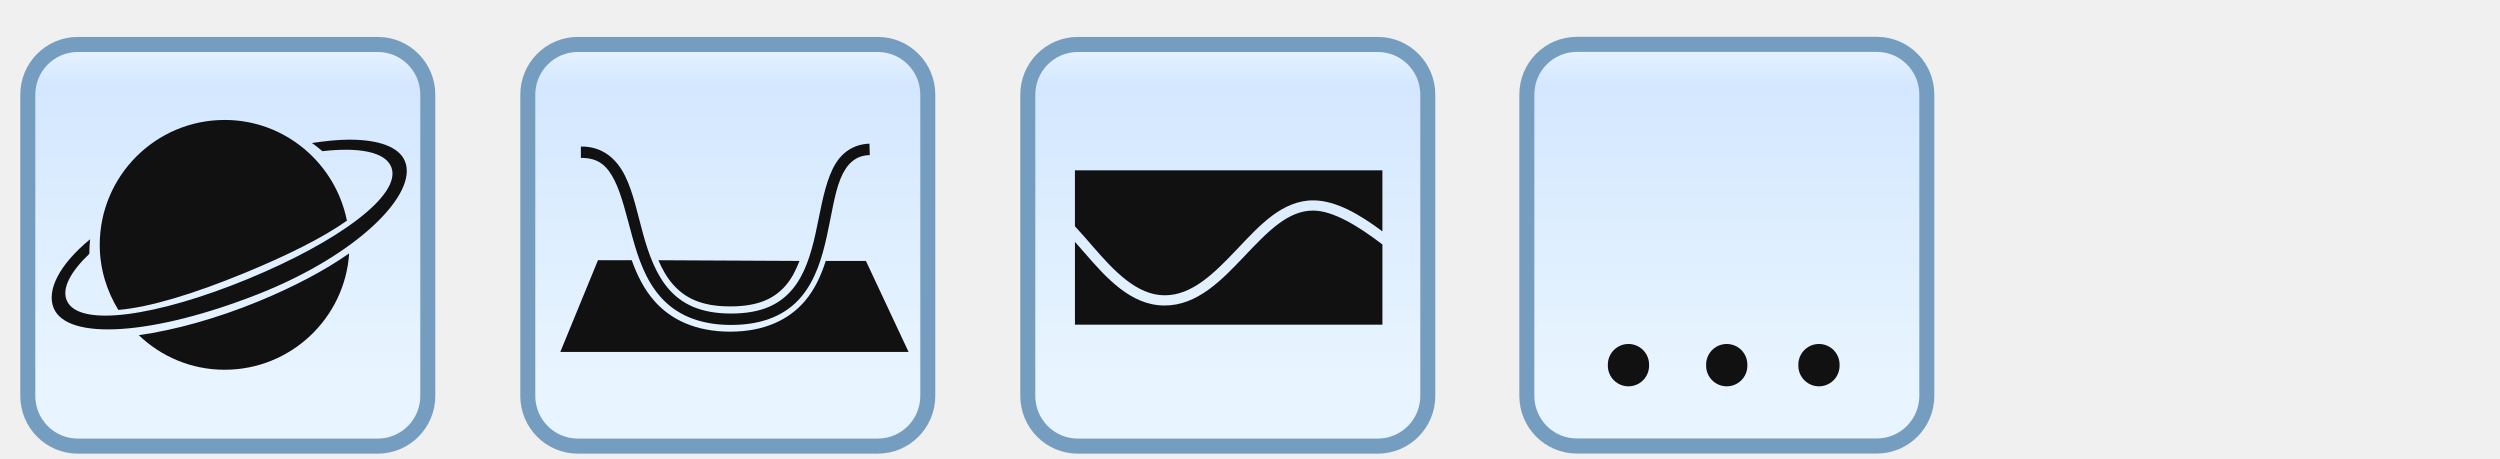
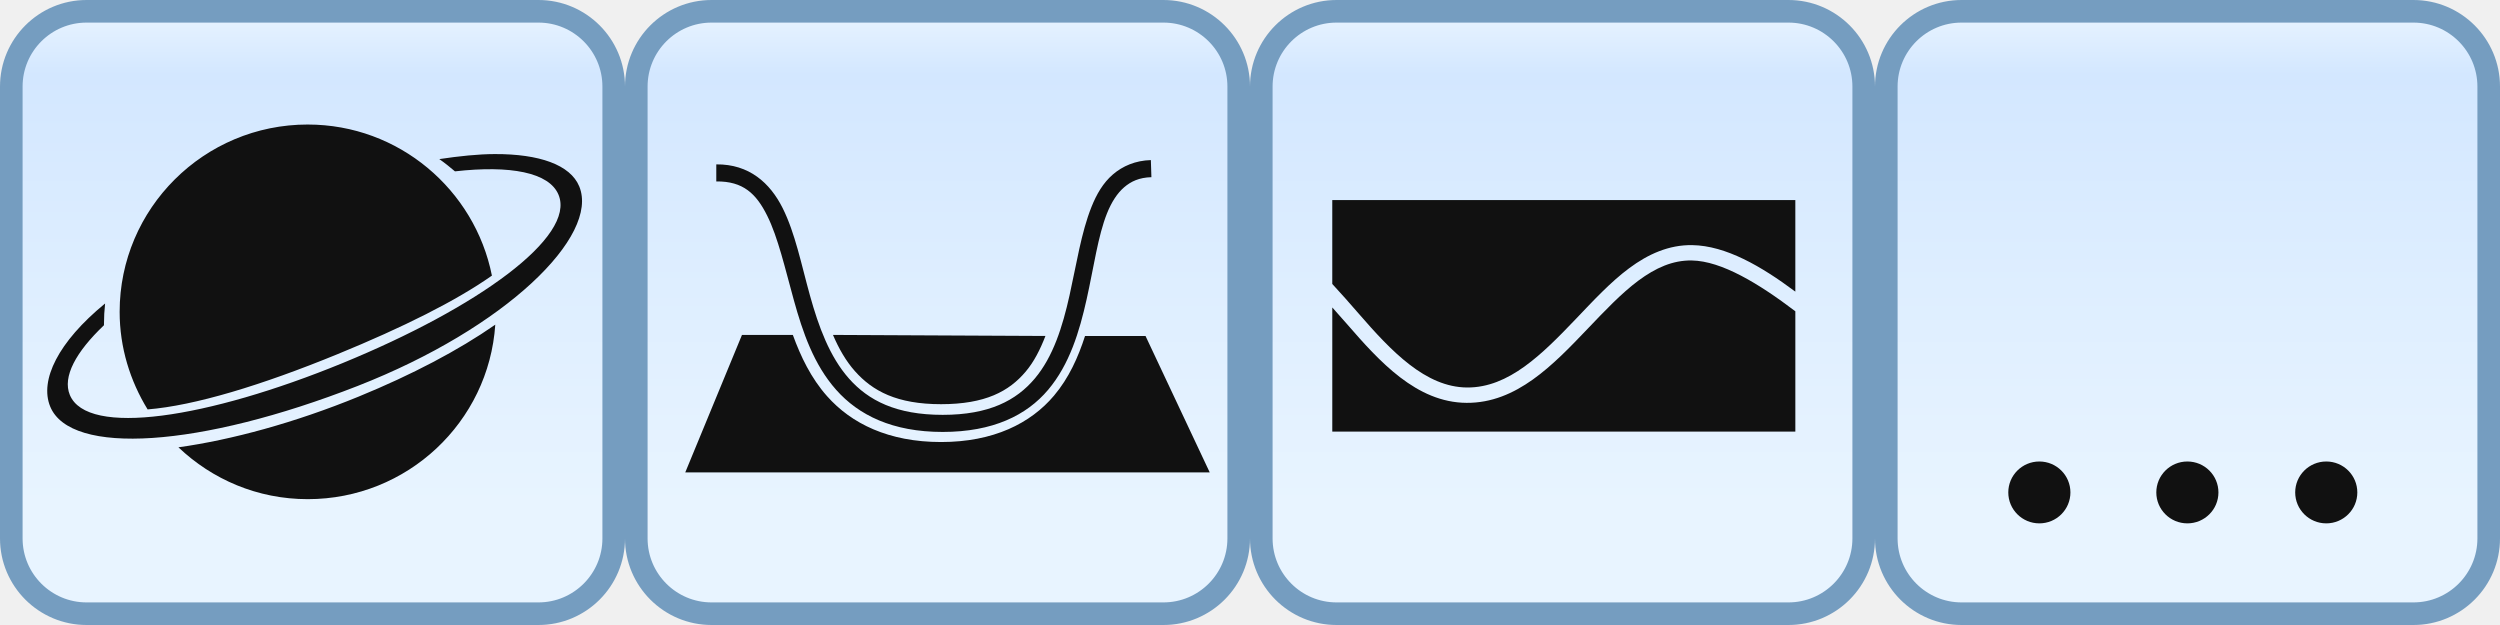
- <svg xmlns="http://www.w3.org/2000/svg" xmlns:xlink="http://www.w3.org/1999/xlink" class="cesium-lighter" height="31" width="169" version="1.1" viewBox="0 0 169 31">
-   <style type="text/css">
+ <svg xmlns="http://www.w3.org/2000/svg" xmlns:xlink="http://www.w3.org/1999/xlink" class="cesium-lighter" height="64" width="256" version="1.1" viewBox="0 0 256 64" id="svg2">
+   <style type="text/css" id="style6">
.cesium-sceneMode-rectButton {
    cursor: pointer;
    -moz-user-select: none;
    -webkit-user-select: none;
    user-select: none;
}
.cesium-sceneMode-rectButton .cesium-sceneMode-buttonGlow {
    fill: #fff;
    stroke: none;
    filter: url(#sceneMode_blurred);
    display: none;
}
.cesium-sceneMode-rectButton:hover .cesium-sceneMode-buttonGlow {
    display: block;
}
.cesium-sceneMode-rectButton .cesium-sceneMode-buttonPath {
    fill: #edffff;
}
.cesium-sceneMode-rectButton .cesium-sceneMode-buttonMain {
    fill: url(#sceneMode_buttonNormal);
    stroke: #444;
    stroke-width: 1.2;
}
.cesium-sceneMode-rectButton:hover .cesium-sceneMode-buttonMain {
    fill: url(#sceneMode_buttonHovered);
    stroke: #AEF;
}
.cesium-sceneMode-rectButton:active .cesium-sceneMode-buttonMain {
    fill: #ABD6FF;
}
.cesium-sceneMode-buttonDisabled {
    -moz-user-select: none;
    -webkit-user-select: none;
    user-select: none;
}
.cesium-sceneMode-buttonDisabled .cesium-sceneMode-buttonMain {
    fill: url(#sceneMode_buttonDisabled);
    stroke: #555;
}
.cesium-sceneMode-buttonDisabled .cesium-sceneMode-buttonPath {
    fill: #818181;
}
.cesium-sceneMode-buttonDisabled .cesium-sceneMode-buttonGlow {
    display: none;
}
.cesium-sceneMode-buttonToggled .cesium-sceneMode-buttonGlow {
    display: block;
    fill: #2E2;
}
.cesium-sceneMode-buttonToggled .cesium-sceneMode-buttonMain {
    stroke: #2E2;
}
.cesium-sceneMode-buttonToggled:hover .cesium-sceneMode-buttonGlow {
    fill: #fff;
}
.cesium-sceneMode-buttonToggled:hover .cesium-sceneMode-buttonMain {
    stroke: #2E2;
}
</style>
-   <g class="cesium-animation-rectButton" transform="matrix(0.845,0,0,0.8484848,103.2135,2.998611)">
-     <rect display="none" rx="2" ry="2" class="cesium-animation-buttonGlow" filter="url(#animation_blurred-7)" width="32" y="0" x="0" height="32" fill="#FFF" />
-     <rect stroke-width="1.2" rx="4" ry="4" class="cesium-animation-buttonMain" width="32" stroke="#759dc0" y="0" x="0" height="32" fill="url(#linearGradient3211-0)" />
-     <use xlink:href="#animation_pathPlay" width="169" y="0" x="0" height="112" class="cesium-animation-buttonPath" fill="#111111" />
+   <g class="cesium-animation-rectButton" transform="matrix(1.927714,0,0,1.927709,193.1566,1.156628)" id="g8">
+     <rect display="none" rx="2" ry="2" class="cesium-animation-buttonGlow" width="32" y="0" x="0" height="32" id="rect10" style="fill:#ffffff;display:none;filter:url(#animation_blurred-7)" />
+     <rect rx="4" ry="4" class="cesium-animation-buttonMain" width="32" y="0" x="0" height="32" id="rect12" style="fill:url(#linearGradient3211-0);stroke:#759dc0;stroke-width:1.2" />
+     <use xlink:href="#animation_pathPlay" width="169" y="0" x="0" height="112" class="cesium-animation-buttonPath" id="use14" style="fill:#111111" />
  </g>
-   <g class="cesium-animation-rectButton" transform="matrix(0.845,0,0,0.8484848,69.47895,3.005672)">
-     <rect display="none" rx="2" ry="2" class="cesium-animation-buttonGlow" filter="url(#animation_blurred)" width="32" y="0" x="0" height="32" fill="#FFF" />
-     <rect stroke-width="1.2" rx="4" ry="4" class="cesium-animation-buttonMain" width="32" stroke="#759dc0" y="0" x="0" height="32" fill="url(#linearGradient3211)" />
-     <use xlink:href="#animation_pathPlay" width="169" y="0" x="0" height="112" class="cesium-animation-buttonPath" fill="#111111" />
+   <g class="cesium-animation-rectButton" transform="matrix(1.927728,0,0,1.927697,129.1564,1.156776)" id="g18">
+     <rect display="none" rx="2" ry="2" class="cesium-animation-buttonGlow" width="32" y="0" x="0" height="32" id="rect20" style="fill:#ffffff;display:none;filter:url(#animation_blurred)" />
+     <rect rx="4" ry="4" class="cesium-animation-buttonMain" width="32" y="0" x="0" height="32" id="rect22" style="fill:url(#linearGradient3211);stroke:#759dc0;stroke-width:1.2" />
+     <use xlink:href="#animation_pathPlay" width="169" y="0" x="0" height="112" class="cesium-animation-buttonPath" id="use24" style="fill:#111111" />
  </g>
-   <g class="cesium-animation-rectButton" transform="matrix(0.845,0,0,0.8484848,35.67895,3.005672)">
-     <rect display="none" rx="2" ry="2" class="cesium-animation-buttonGlow" filter="url(#animation_blurred)" width="32" y="0" x="0" height="32" fill="#FFF" />
-     <rect stroke-width="1.2" rx="4" ry="4" class="cesium-animation-buttonMain" width="32" stroke="#759dc0" y="0" x="0" height="32" fill="url(#linearGradient3211)" />
-     <use xlink:href="#animation_pathPause" width="169" y="0" x="0" height="112" class="cesium-animation-buttonPath" fill="#111111" />
+   <g class="cesium-animation-rectButton" transform="matrix(1.927725,0,0,1.927699,65.15639,1.156773)" id="g28">
+     <rect display="none" rx="2" ry="2" class="cesium-animation-buttonGlow" width="32" y="0" x="0" height="32" id="rect30" style="fill:#ffffff;display:none;filter:url(#animation_blurred)" />
+     <rect rx="4" ry="4" class="cesium-animation-buttonMain" width="32" y="0" x="0" height="32" id="rect32" style="fill:url(#linearGradient3098);stroke:#759dc0;stroke-width:1.2" />
+     <use xlink:href="#animation_pathPause" width="169" y="0" x="0" height="112" class="cesium-animation-buttonPath" id="use34" style="fill:#111111" />
  </g>
-   <g class="cesium-animation-rectButton" transform="matrix(0.845,0,0,0.8484848,1.878947,3.005672)">
-     <rect display="none" rx="2" ry="2" class="cesium-animation-buttonGlow" filter="url(#animation_blurred)" width="32" y="0" x="0" height="32" fill="#FFF" />
-     <rect stroke-width="1.2" rx="4" ry="4" class="cesium-animation-buttonMain" width="32" stroke="#759dc0" y="0" x="0" height="32" fill="url(#linearGradient3211)" />
-     <use xlink:href="#animation_pathPlayReverse" width="169" y="0" x="0" height="112" class="cesium-animation-buttonPath" fill="#111111" />
+   <g class="cesium-animation-rectButton" transform="matrix(1.927725,0,0,1.927699,1.15661,1.156773)" id="g38">
+     <rect display="none" rx="2" ry="2" class="cesium-animation-buttonGlow" width="32" y="0" x="0" height="32" id="rect40" style="fill:#ffffff;display:none;filter:url(#animation_blurred)" />
+     <rect rx="4" ry="4" class="cesium-animation-buttonMain" width="32" y="0" x="0" height="32" id="rect42" style="fill:url(#linearGradient3096);stroke:#759dc0;stroke-width:1.2" />
+     <use xlink:href="#animation_pathPlayReverse" width="169" y="0" x="0" height="112" class="cesium-animation-buttonPath" id="use44" style="fill:#111111" />
  </g>
-   <rect transform="matrix(0.845,0,0,0.8484848,37.18,3)" display="none" rx="2" ry="2" height="32" filter="url(#sceneMode_blurred)" width="32" y="0" x="0" class="cesium-sceneMode-buttonGlow" fill="#FFF" />
-   <rect transform="matrix(0.845,0,0,0.8484848,104.78,3)" display="none" rx="2" ry="2" height="32" filter="url(#sceneMode_blurred)" width="32" y="0" x="0" class="cesium-sceneMode-buttonGlow" fill="#FFF" />
-   <rect transform="matrix(0.845,0,0,0.8484848,70.98,3)" display="none" rx="2" ry="2" height="32" filter="url(#sceneMode_blurred)" width="32" y="0" x="0" class="cesium-sceneMode-buttonGlow" fill="#FFF" />
-   <defs>
+   <rect transform="matrix(0.845,0,0,0.8484848,37.18,36)" display="none" rx="2" ry="2" height="32" width="32" y="0" x="0" class="cesium-sceneMode-buttonGlow" id="rect48" style="fill:#ffffff;display:none;filter:url(#sceneMode_blurred)" />
+   <rect transform="matrix(0.845,0,0,0.8484848,104.78,36)" display="none" rx="2" ry="2" height="32" width="32" y="0" x="0" class="cesium-sceneMode-buttonGlow" id="rect50" style="fill:#ffffff;display:none;filter:url(#sceneMode_blurred)" />
+   <rect transform="matrix(0.845,0,0,0.8484848,70.98,36)" display="none" rx="2" ry="2" height="32" width="32" y="0" x="0" class="cesium-sceneMode-buttonGlow" id="rect52" style="fill:#ffffff;display:none;filter:url(#sceneMode_blurred)" />
+   <defs id="defs54">
    <linearGradient id="sceneMode_buttonNormal" x2="0.5" x1="0.5" y2="1">
-       <stop stop-color="#747577" offset="0" />
-       <stop stop-color="#394452" offset="0.12" />
-       <stop stop-color="#2D3237" offset="0.46" />
-       <stop stop-color="#353535" offset="0.81" />
+       <stop stop-color="#747577" offset="0" id="stop57" />
+       <stop stop-color="#394452" offset="0.12" id="stop59" />
+       <stop stop-color="#2D3237" offset="0.46" id="stop61" />
+       <stop stop-color="#353535" offset="0.81" id="stop63" />
    </linearGradient>
    <linearGradient id="sceneMode_buttonHovered" x2="0.5" x1="0.5" y2="1">
-       <stop stop-color="#89B4CF" offset="0" />
-       <stop stop-color="#5494C1" offset="0.12" />
-       <stop stop-color="#4C8EB8" offset="0.46" />
-       <stop stop-color="#5492B7" offset="0.81" />
+       <stop stop-color="#89B4CF" offset="0" id="stop66" />
+       <stop stop-color="#5494C1" offset="0.12" id="stop68" />
+       <stop stop-color="#4C8EB8" offset="0.46" id="stop70" />
+       <stop stop-color="#5492B7" offset="0.81" id="stop72" />
    </linearGradient>
    <linearGradient id="sceneMode_buttonDisabled" x2="0.5" x1="0.5" y2="1">
-       <stop stop-color="#696969" offset="0" />
-       <stop stop-color="#333" offset="0.75" />
+       <stop stop-color="#696969" offset="0" id="stop75" />
+       <stop stop-color="#333" offset="0.75" id="stop77" />
    </linearGradient>
    <filter id="sceneMode_blurred" height="2" width="2" y="-0.5" x="-0.5" color-interpolation-filters="sRGB">
-       <feGaussianBlur stdDeviation="4" in="SourceGraphic" />
+       <feGaussianBlur stdDeviation="4" in="SourceGraphic" id="feGaussianBlur80" />
    </filter>
    <filter id="animation_blurred" height="2" width="2" y="-0.5" x="-0.5" color-interpolation-filters="sRGB">
-       <feGaussianBlur stdDeviation="4" in="SourceGraphic" />
+       <feGaussianBlur stdDeviation="4" in="SourceGraphic" id="feGaussianBlur83" />
    </filter>
    <linearGradient id="linearGradient3211" y2="32.6" xlink:href="#animation_buttonNormal" gradientUnits="userSpaceOnUse" x2="16" y1="-0.6" x1="16" />
    <linearGradient id="animation_buttonNormal" x2="0.5" x1="0.5" y2="1">
-       <stop stop-color="#ECF6FF" offset="0" />
-       <stop stop-color="#D3E7FF" offset="0.12" />
-       <stop stop-color="#DEEEFF" offset="0.46" />
-       <stop stop-color="#E8F4FF" offset="0.81" />
+       <stop stop-color="#ECF6FF" offset="0" id="stop87" />
+       <stop stop-color="#D3E7FF" offset="0.12" id="stop89" />
+       <stop stop-color="#DEEEFF" offset="0.46" id="stop91" />
+       <stop stop-color="#E8F4FF" offset="0.81" id="stop93" />
    </linearGradient>
    <filter id="animation_blurred-7" height="2" width="2" y="-0.5" x="-0.5" color-interpolation-filters="sRGB">
-       <feGaussianBlur stdDeviation="4" in="SourceGraphic" />
+       <feGaussianBlur stdDeviation="4" in="SourceGraphic" id="feGaussianBlur96" />
    </filter>
    <linearGradient id="linearGradient3211-0" y2="32.6" gradientUnits="userSpaceOnUse" x2="16" y1="-0.6" x1="16">
-       <stop stop-color="#ECF6FF" offset="0" />
-       <stop stop-color="#D3E7FF" offset="0.12" />
-       <stop stop-color="#DEEEFF" offset="0.46" />
-       <stop stop-color="#E8F4FF" offset="0.81" />
+       <stop stop-color="#ECF6FF" offset="0" id="stop99" />
+       <stop stop-color="#D3E7FF" offset="0.12" id="stop101" />
+       <stop stop-color="#DEEEFF" offset="0.46" id="stop103" />
+       <stop stop-color="#E8F4FF" offset="0.81" id="stop105" />
    </linearGradient>
+     <linearGradient xlink:href="#animation_buttonNormal" id="linearGradient3096" gradientUnits="userSpaceOnUse" x1="16" y1="-0.6" x2="16" y2="32.6" />
+     <linearGradient xlink:href="#animation_buttonNormal" id="linearGradient3098" gradientUnits="userSpaceOnUse" x1="16" y1="-0.6" x2="16" y2="32.6" />
  </defs>
-   <path d="m15.185,8.109c-4.659,0-8.443,3.784-8.443,8.443,0,1.611,0.473,3.117,1.256,4.397,2.096-0.169,5.094-1.079,8.518-2.488,2.946-1.212,5.33-2.408,6.935-3.543-0.768-3.868-4.174-6.81-8.267-6.81zm8.393,1.332c-0.747,0.002-1.593,0.092-2.488,0.226,0.243,0.171,0.478,0.361,0.704,0.553,2.472-0.282,4.232,0.043,4.649,1.055,0.782,1.902-3.638,5.095-9.699,7.589s-11.455,3.334-12.237,1.432c-0.335-0.815,0.268-1.932,1.533-3.141-0-0.017,0-0.034,0-0.05,0-0.317,0.018-0.621,0.05-0.93-2.109,1.733-2.95,3.465-2.462,4.649,0.917,2.228,6.725,1.845,13.795-0.93,6.669-2.618,10.867-6.767,9.951-8.996-0.401-0.975-1.792-1.464-3.794-1.457zm0.025,7.689c-1.648,1.153-3.744,2.26-6.131,3.241-2.859,1.176-5.708,1.952-8.091,2.287,1.514,1.445,3.546,2.337,5.804,2.337,4.467,0,8.125-3.472,8.418-7.865z" fill="#111" />
-   <path fill-rule="nonzero" d="m72.665,11.514,0,3.781c0.397,0.429,0.789,0.877,1.188,1.34,1.46,1.69,2.997,3.315,4.861,3.327,1.874,0.013,3.369-1.497,4.905-3.111,0.768-0.807,1.535-1.641,2.377-2.269,0.841-0.627,1.778-1.056,2.83-1.037,1.507,0.026,3.088,0.946,4.624,2.096v-4.127h-20.785zm16.14,2.722c-0.855-0.015-1.628,0.333-2.398,0.907-0.77,0.574-1.521,1.373-2.29,2.182-1.539,1.618-3.184,3.343-5.423,3.327-2.248-0.015-3.909-1.862-5.38-3.565-0.22-0.255-0.436-0.49-0.648-0.735v5.596h20.785v-5.423c-1.649-1.257-3.314-2.267-4.645-2.29z" fill="#111" />
-   <path fill-rule="nonzero" d="m58.776,9.712c-0.694,0.02-1.266,0.269-1.706,0.649-0.439,0.38-0.731,0.889-0.961,1.465-0.459,1.153-0.673,2.581-0.985,3.988s-0.734,2.764-1.562,3.748c-0.827,0.983-2.044,1.633-4.132,1.633-2.087,0-3.332-0.647-4.204-1.633-0.872-0.987-1.367-2.349-1.754-3.748-0.387-1.397-0.663-2.81-1.225-3.938s-1.501-1.987-2.979-1.97v0.769c1.208-0.014,1.793,0.554,2.282,1.537,0.49,0.983,0.805,2.387,1.201,3.82,0.396,1.432,0.89,2.895,1.898,4.036s2.525,1.898,4.78,1.898c2.255-0,3.767-0.75,4.732-1.898,0.966-1.148,1.409-2.638,1.73-4.084,0.321-1.446,0.51-2.855,0.913-3.868,0.202-0.506,0.459-0.909,0.769-1.177s0.679-0.441,1.225-0.456l-0.024-0.769zm-18.353,7.879-2.546,6.198,23.542,0-2.883-6.15-2.715,0c-0.306,0.951-0.721,1.891-1.393,2.691-1.049,1.246-2.713,2.09-5.069,2.09-2.356,0-4.028-0.833-5.117-2.066-0.726-0.821-1.182-1.785-1.537-2.763h-2.282zm4.084,0c0.266,0.624,0.579,1.175,0.985,1.633,0.791,0.895,1.881,1.49,3.868,1.489,1.987-0,3.051-0.581,3.796-1.465,0.376-0.447,0.652-0.996,0.889-1.609l-9.537-0.048z" fill="#111" />
-   <path d="m111.15,24.684a1.395,1.395,0,1,1,-2.789,0,1.395,1.395,0,1,1,2.789,0z" fill-rule="nonzero" transform="translate(0.3281061,0)" fill="#111" />
-   <path d="m111.15,24.684a1.395,1.395,0,1,1,-2.789,0,1.395,1.395,0,1,1,2.789,0z" fill-rule="nonzero" transform="translate(6.972253,4.3003619e-7)" fill="#111" />
-   <path d="m111.15,24.684a1.395,1.395,0,1,1,-2.789,0,1.395,1.395,0,1,1,2.789,0z" fill-rule="nonzero" transform="translate(13.20627,4.2401689e-7)" fill="#111" />
+   <path d="m 31.512,12.751 c -10.628,0 -19.261,8.598 -19.261,19.182 0,3.661 1.078,7.081 2.866,9.991 4.781,-0.385 11.622,-2.452 19.433,-5.652 6.72,-2.753 12.16,-5.47 15.822,-8.049 -1.751,-8.788 -9.521,-15.471 -18.86,-15.471 z m 19.147,3.026 c -1.704,0.005 -3.635,0.209 -5.675,0.514 0.555,0.388 1.091,0.82 1.605,1.256 5.64,-0.64 9.656,0.099 10.605,2.398 1.785,4.32 -8.3,11.576 -22.127,17.241 C 21.239,42.85 8.934,44.76 7.15,40.439 6.385,38.588 7.761,36.05 10.647,33.303 c -2.19e-4,-0.038 0,-0.076 0,-0.114 0,-0.72 0.041,-1.411 0.115,-2.112 C 5.95,35.015 4.032,38.948 5.143,41.638 7.235,46.701 20.484,45.831 36.614,39.526 51.829,33.579 61.406,24.151 59.315,19.088 58.4,16.873 55.228,15.763 50.659,15.777 z m 0.057,17.469 c -3.759,2.619 -8.541,5.133 -13.987,7.364 -6.522,2.672 -13.021,4.435 -18.458,5.195 3.454,3.282 8.091,5.309 13.242,5.309 10.191,0 18.536,-7.888 19.204,-17.869 z" id="path107" style="fill:#111111" />
+   <path d="m 136.425,20.487 0,8.59 c 0.905,0.975 1.8,1.993 2.711,3.043 3.33,3.839 6.836,7.531 11.09,7.56 4.274,0.029 7.686,-3.401 11.189,-7.069 1.752,-1.834 3.503,-3.729 5.422,-5.154 1.919,-1.425 4.055,-2.398 6.457,-2.356 3.438,0.06 7.045,2.149 10.548,4.762 v -9.376 h -47.418 z m 36.821,6.185 c -1.951,-0.034 -3.714,0.757 -5.471,2.062 -1.757,1.305 -3.469,3.12 -5.225,4.958 -3.511,3.676 -7.263,7.594 -12.372,7.56 -5.129,-0.035 -8.917,-4.23 -12.273,-8.099 -0.502,-0.578 -0.995,-1.114 -1.479,-1.669 V 44.197 H 183.843 V 31.876 c -3.761,-2.856 -7.56,-5.15 -10.597,-5.203 z" id="path109" style="fill:#111111;fill-rule:nonzero" />
+   <path d="m 117.848,16.393 c -1.583,0.045 -2.889,0.611 -3.891,1.474 -1.002,0.862 -1.669,2.019 -2.192,3.329 -1.047,2.62 -1.535,5.864 -2.247,9.06 -0.712,3.196 -1.675,6.281 -3.562,8.514 -1.887,2.234 -4.663,3.711 -9.426,3.711 -4.762,6.38e-4 -7.601,-1.47 -9.59,-3.711 -1.989,-2.242 -3.118,-5.336 -4.001,-8.514 -0.883,-3.174 -1.513,-6.384 -2.795,-8.947 -1.282,-2.563 -3.424,-4.514 -6.796,-4.476 v 1.746 c 2.755,-0.032 4.09,1.259 5.206,3.493 1.117,2.234 1.837,5.424 2.74,8.678 0.903,3.254 2.03,6.578 4.33,9.169 2.299,2.591 5.761,4.312 10.906,4.312 5.144,-6.6e-4 8.593,-1.704 10.796,-4.312 2.203,-2.607 3.214,-5.993 3.946,-9.278 0.732,-3.285 1.163,-6.486 2.083,-8.787 0.46,-1.151 1.047,-2.066 1.754,-2.674 0.707,-0.608 1.549,-1.002 2.795,-1.037 l -0.055,-1.746 z m -41.869,17.901 -5.809,14.081 53.707,0 -6.576,-13.972 -6.193,0 c -0.697,2.16 -1.644,4.297 -3.179,6.113 -2.393,2.832 -6.19,4.747 -11.563,4.748 -5.374,7.27e-4 -9.188,-1.893 -11.673,-4.694 -1.655,-1.865 -2.696,-4.055 -3.507,-6.276 h -5.206 z m 9.317,0 c 0.607,1.417 1.322,2.669 2.247,3.711 1.803,2.032 4.29,3.384 8.823,3.384 4.534,-5.9e-4 6.961,-1.32 8.659,-3.329 0.859,-1.016 1.489,-2.262 2.028,-3.657 L 85.296,34.295 z" id="path111" style="fill:#111111;fill-rule:nonzero" />
+   <path d="m 212.011,50.425 a 3.181,3.168 0 1 1 -6.362,0 3.181,3.168 0 1 1 6.362,0 z" id="path113" style="fill:#111111;fill-rule:nonzero" />
+   <path d="m 227.168,50.425 a 3.181,3.168 0 1 1 -6.362,0 3.181,3.168 0 1 1 6.362,0 z" id="path115" style="fill:#111111;fill-rule:nonzero" />
+   <path d="m 241.39,50.425 a 3.181,3.168 0 1 1 -6.362,0 3.181,3.168 0 1 1 6.362,0 z" id="path117" style="fill:#111111;fill-rule:nonzero" />
</svg>
